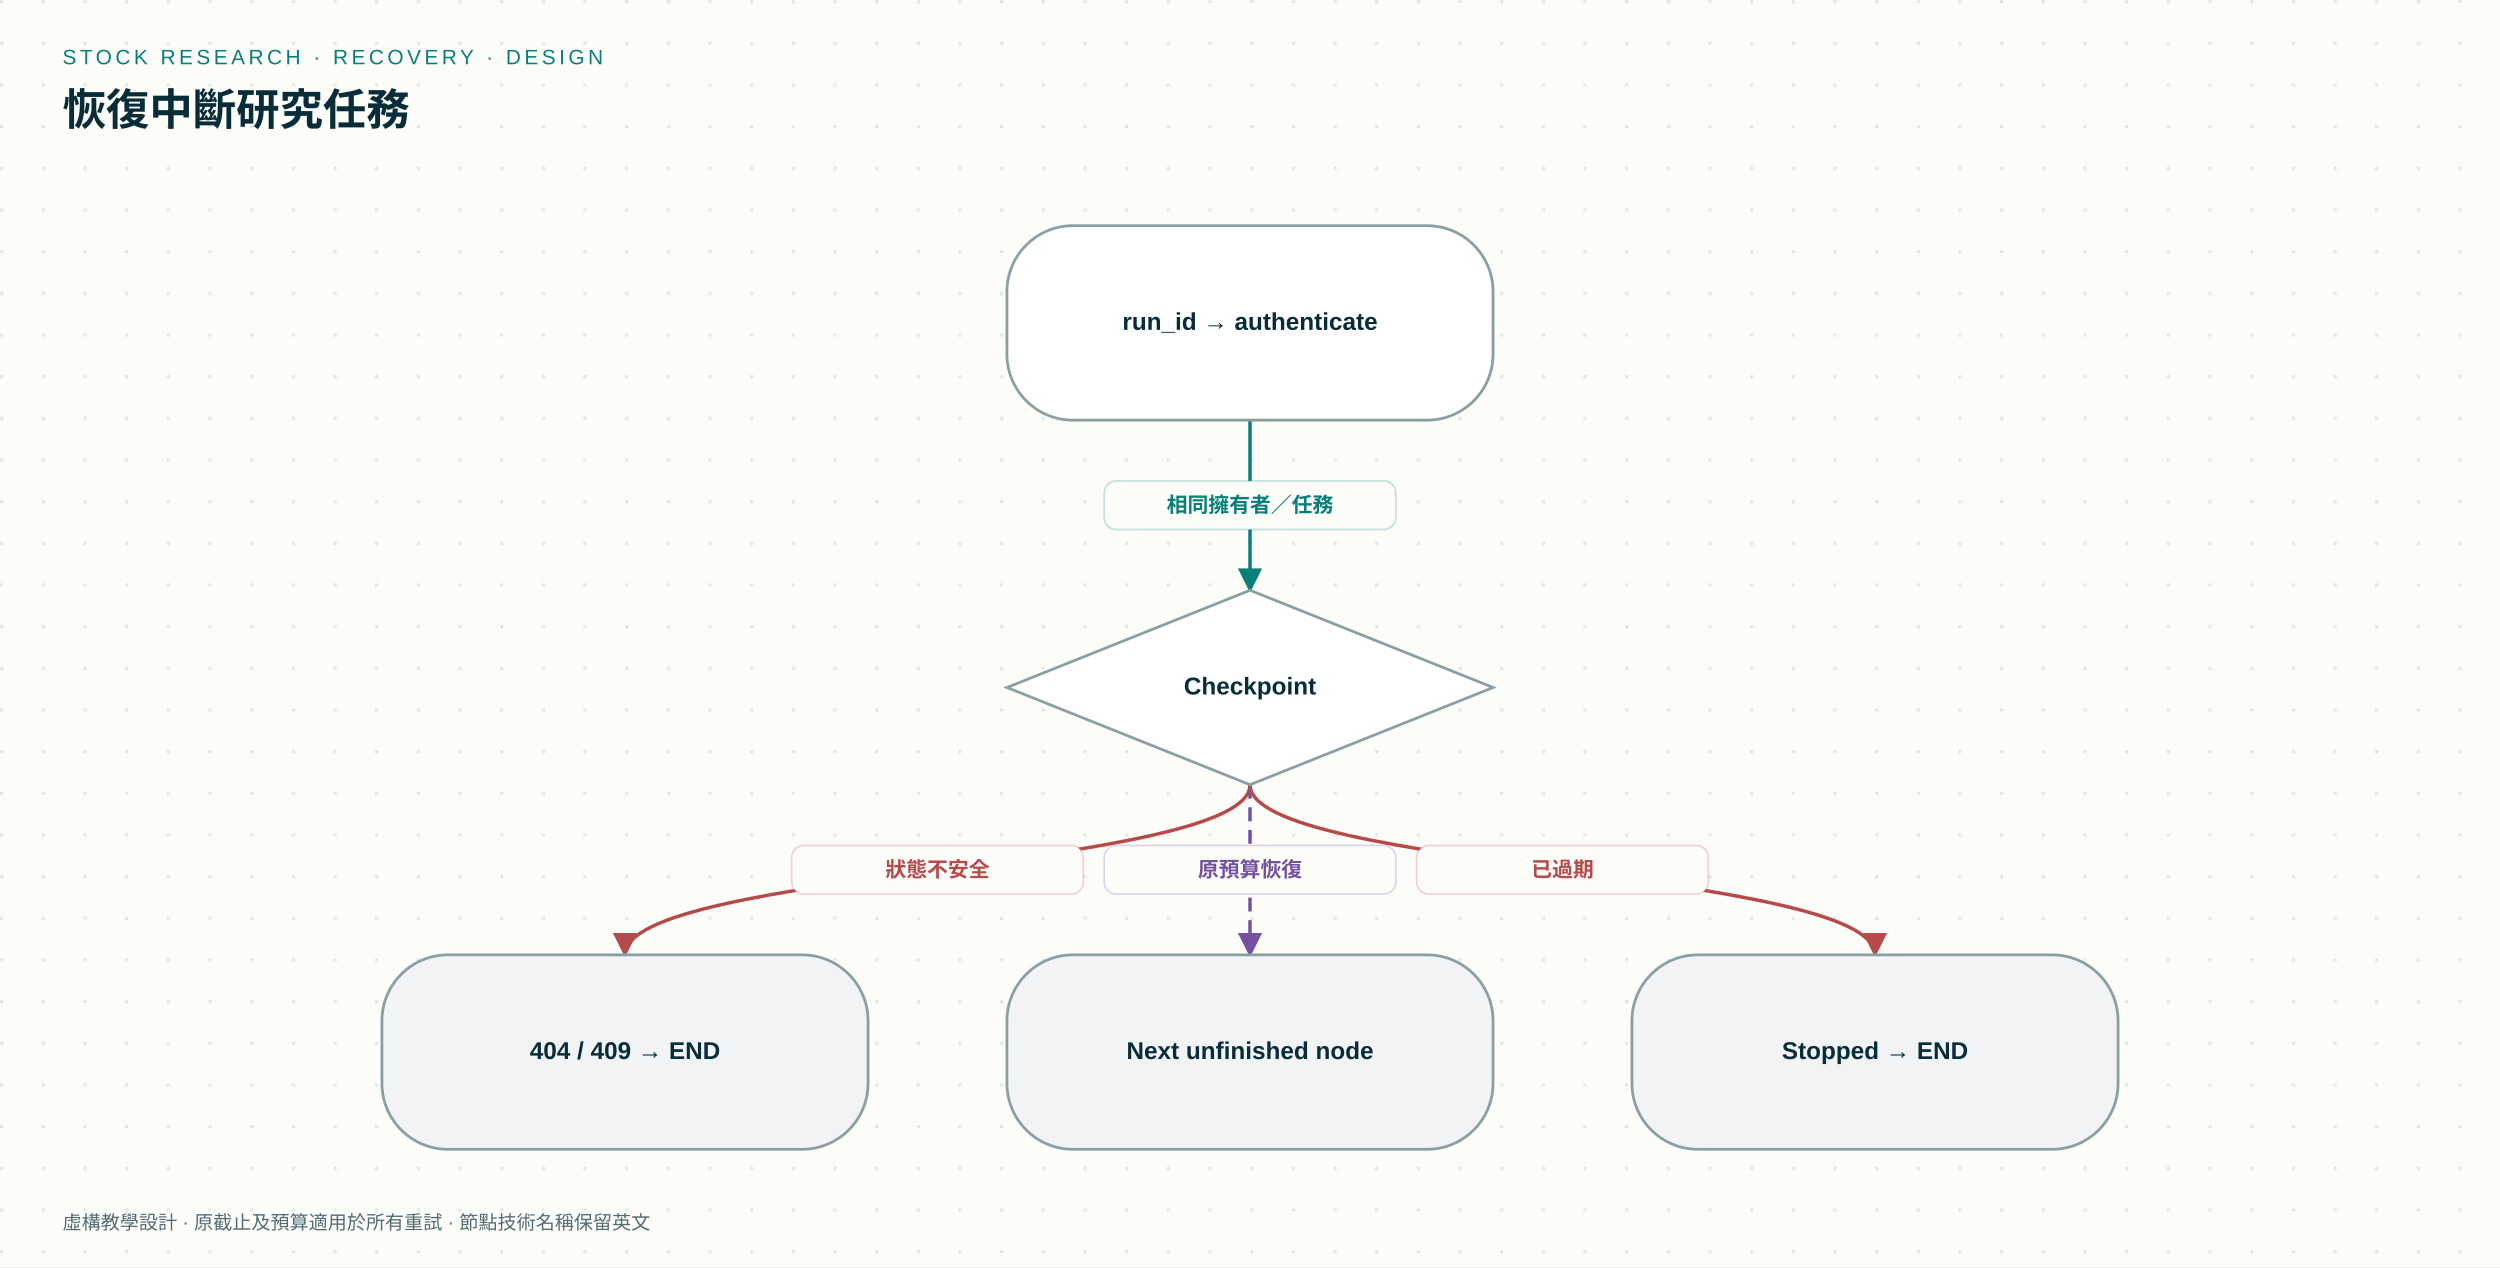
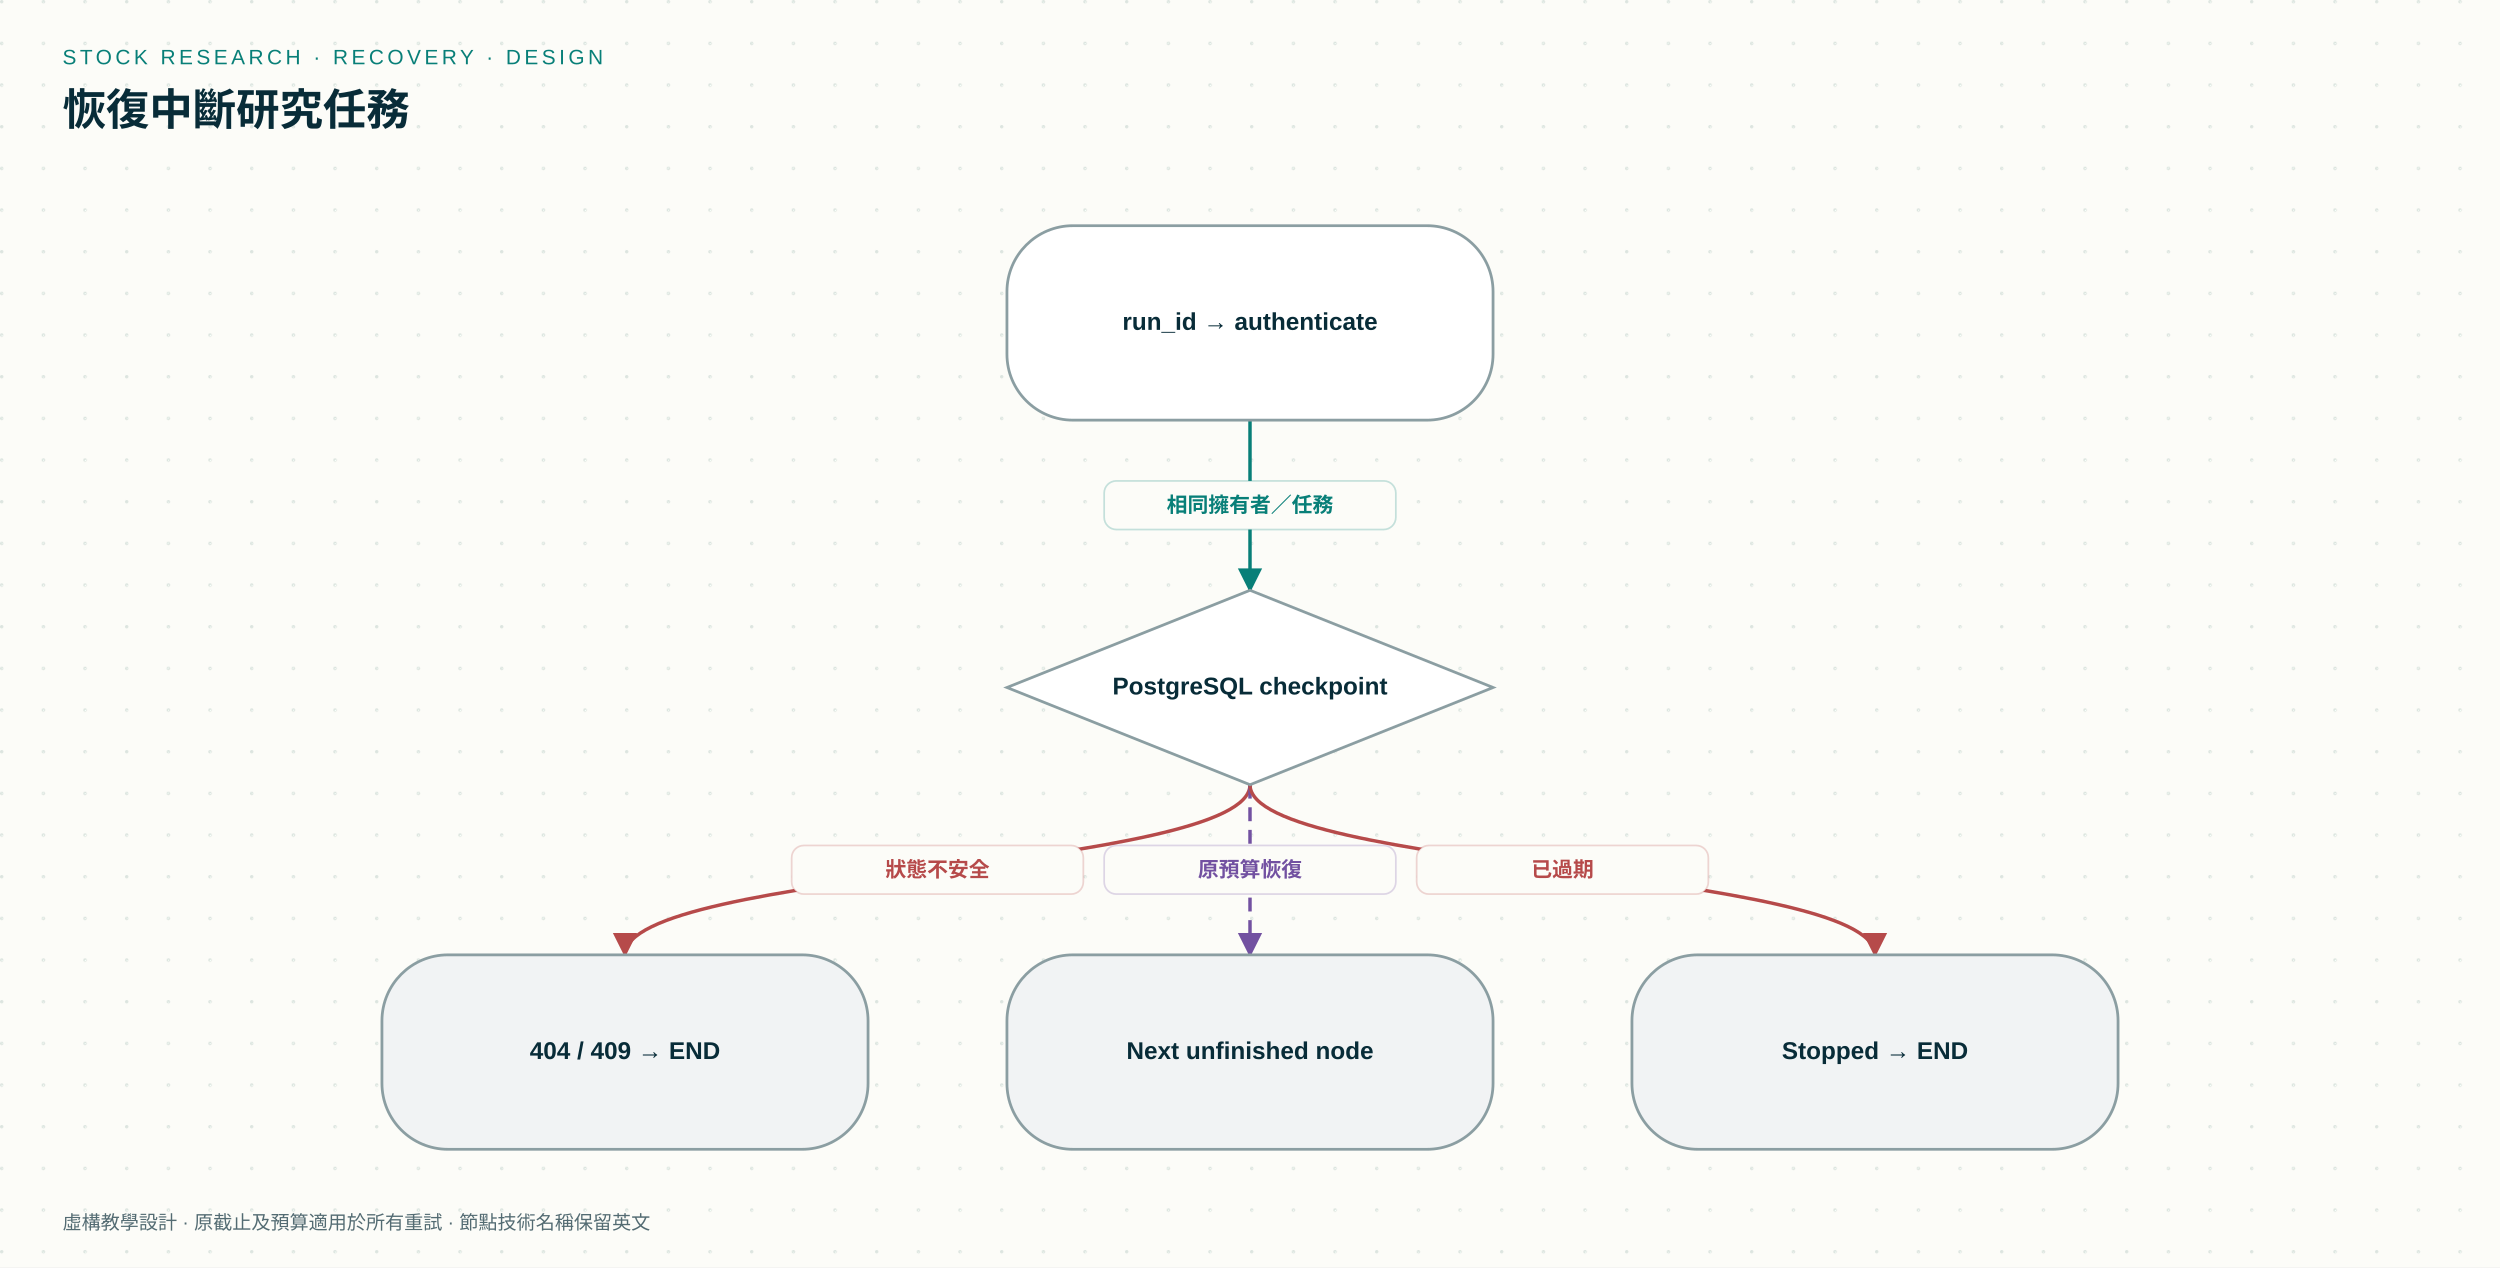
<svg xmlns="http://www.w3.org/2000/svg" viewBox="0 0 1440 730" width="1440" height="730" role="img" aria-label="恢復中斷研究任務" style="font-family:Arial, &quot;Noto Sans TC&quot;, sans-serif;display:block;max-width:100%;height:auto">
  <defs>
    <pattern id="recovery-zh-grid" width="24" height="24" patternUnits="userSpaceOnUse">
      <circle cx="1" cy="1" r="1" fill="#dce4df" />
    </pattern>
    <marker id="recovery-zh-flow" viewBox="0 0 10 10" refX="9" refY="5" markerWidth="7" markerHeight="7" orient="auto-start-reverse">
      <path d="M 0 0 L 10 5 L 0 10 z" fill="#087f78" />
    </marker>
    <marker id="recovery-zh-retry" viewBox="0 0 10 10" refX="9" refY="5" markerWidth="7" markerHeight="7" orient="auto-start-reverse">
      <path d="M 0 0 L 10 5 L 0 10 z" fill="#7251a1" />
    </marker>
    <marker id="recovery-zh-fallback" viewBox="0 0 10 10" refX="9" refY="5" markerWidth="7" markerHeight="7" orient="auto-start-reverse">
      <path d="M 0 0 L 10 5 L 0 10 z" fill="#9b641b" />
    </marker>
    <marker id="recovery-zh-stop" viewBox="0 0 10 10" refX="9" refY="5" markerWidth="7" markerHeight="7" orient="auto-start-reverse">
      <path d="M 0 0 L 10 5 L 0 10 z" fill="#b64a4a" />
    </marker>
  </defs>
  <rect width="1440" height="730" fill="#fcfcf8" />
  <rect width="1440" height="730" fill="url(#recovery-zh-grid)" />
  <text x="36" y="37" fill="#087f78" font-size="12" letter-spacing="2">STOCK RESEARCH · RECOVERY · DESIGN</text>
  <text x="36" y="72" fill="#082c38" font-size="25" font-weight="700">恢復中斷研究任務</text>
  <g opacity="1">
    <path d="M 720 242 C 720 291, 720 291, 720 340" fill="none" stroke="#087f78" stroke-width="2" marker-end="url(#recovery-zh-flow)" />
    <rect x="636" y="277" width="168" height="28" rx="7" fill="#fcfcf8" stroke="#087f78" stroke-opacity=".23" />
    <text x="720" text-anchor="middle" fill="#087f78" font-size="12" font-weight="600">
      <tspan x="720" y="295">相同擁有者／任務</tspan>
    </text>
  </g>
  <g opacity="1">
    <path d="M 720 452 C 720 501, 360 501, 360 550" fill="none" stroke="#b64a4a" stroke-width="2" marker-end="url(#recovery-zh-stop)" />
    <rect x="456" y="487" width="168" height="28" rx="7" fill="#fcfcf8" stroke="#b64a4a" stroke-opacity=".23" />
    <text x="540" text-anchor="middle" fill="#b64a4a" font-size="12" font-weight="600">
      <tspan x="540" y="505">狀態不安全</tspan>
    </text>
  </g>
  <g opacity="1">
    <path d="M 720 452 C 720 501, 720 501, 720 550" fill="none" stroke="#7251a1" stroke-width="2" stroke-dasharray="8 5" marker-end="url(#recovery-zh-retry)" />
    <rect x="636" y="487" width="168" height="28" rx="7" fill="#fcfcf8" stroke="#7251a1" stroke-opacity=".23" />
    <text x="720" text-anchor="middle" fill="#7251a1" font-size="12" font-weight="600">
      <tspan x="720" y="505">原預算恢復</tspan>
    </text>
  </g>
  <g opacity="1">
    <path d="M 720 452 C 720 501, 1080 501, 1080 550" fill="none" stroke="#b64a4a" stroke-width="2" marker-end="url(#recovery-zh-stop)" />
    <rect x="816" y="487" width="168" height="28" rx="7" fill="#fcfcf8" stroke="#b64a4a" stroke-opacity=".23" />
    <text x="900" text-anchor="middle" fill="#b64a4a" font-size="12" font-weight="600">
      <tspan x="900" y="505">已過期</tspan>
    </text>
  </g>
  <g data-node-id="run_id → authenticate" aria-label="run_id → authenticate">
    <rect x="580" y="130" width="280" height="112" rx="38" fill="#fff" stroke="#8b9ea2" stroke-width="1.6" />
    <text x="720" text-anchor="middle" fill="#082c38" font-size="14" font-weight="600" pointer-events="none">
      <tspan x="720" y="190">run_id → authenticate</tspan>
    </text>
  </g>
-   <g data-node-id="Checkpoint" aria-label="Checkpoint">
+   <g data-node-id="PostgreSQL checkpoint" aria-label="PostgreSQL checkpoint">
    <polygon points="720,340 860,396 720,452 580,396" fill="#fff" stroke="#8b9ea2" stroke-width="1.6" />
    <text x="720" text-anchor="middle" fill="#082c38" font-size="14" font-weight="600" pointer-events="none">
-       <tspan x="720" y="400">Checkpoint</tspan>
+       <tspan x="720" y="400">PostgreSQL checkpoint</tspan>
    </text>
  </g>
  <g data-node-id="404 / 409 → END" aria-label="404 / 409 → END">
    <rect x="220" y="550" width="280" height="112" rx="38" fill="#f1f3f4" stroke="#8b9ea2" stroke-width="1.6" />
    <text x="360" text-anchor="middle" fill="#082c38" font-size="14" font-weight="600" pointer-events="none">
      <tspan x="360" y="610">404 / 409 → END</tspan>
    </text>
  </g>
  <g data-node-id="Next unfinished node" aria-label="Next unfinished node">
    <rect x="580" y="550" width="280" height="112" rx="38" fill="#f1f3f4" stroke="#8b9ea2" stroke-width="1.6" />
    <text x="720" text-anchor="middle" fill="#082c38" font-size="14" font-weight="600" pointer-events="none">
      <tspan x="720" y="610">Next unfinished node</tspan>
    </text>
  </g>
  <g data-node-id="Stopped → END" aria-label="Stopped → END">
    <rect x="940" y="550" width="280" height="112" rx="38" fill="#f1f3f4" stroke="#8b9ea2" stroke-width="1.6" />
    <text x="1080" text-anchor="middle" fill="#082c38" font-size="14" font-weight="600" pointer-events="none">
      <tspan x="1080" y="610">Stopped → END</tspan>
    </text>
  </g>
  <text x="36" y="708" font-size="11" fill="#536b72">虛構教學設計 · 原截止及預算適用於所有重試 · 節點技術名稱保留英文</text>
</svg>
